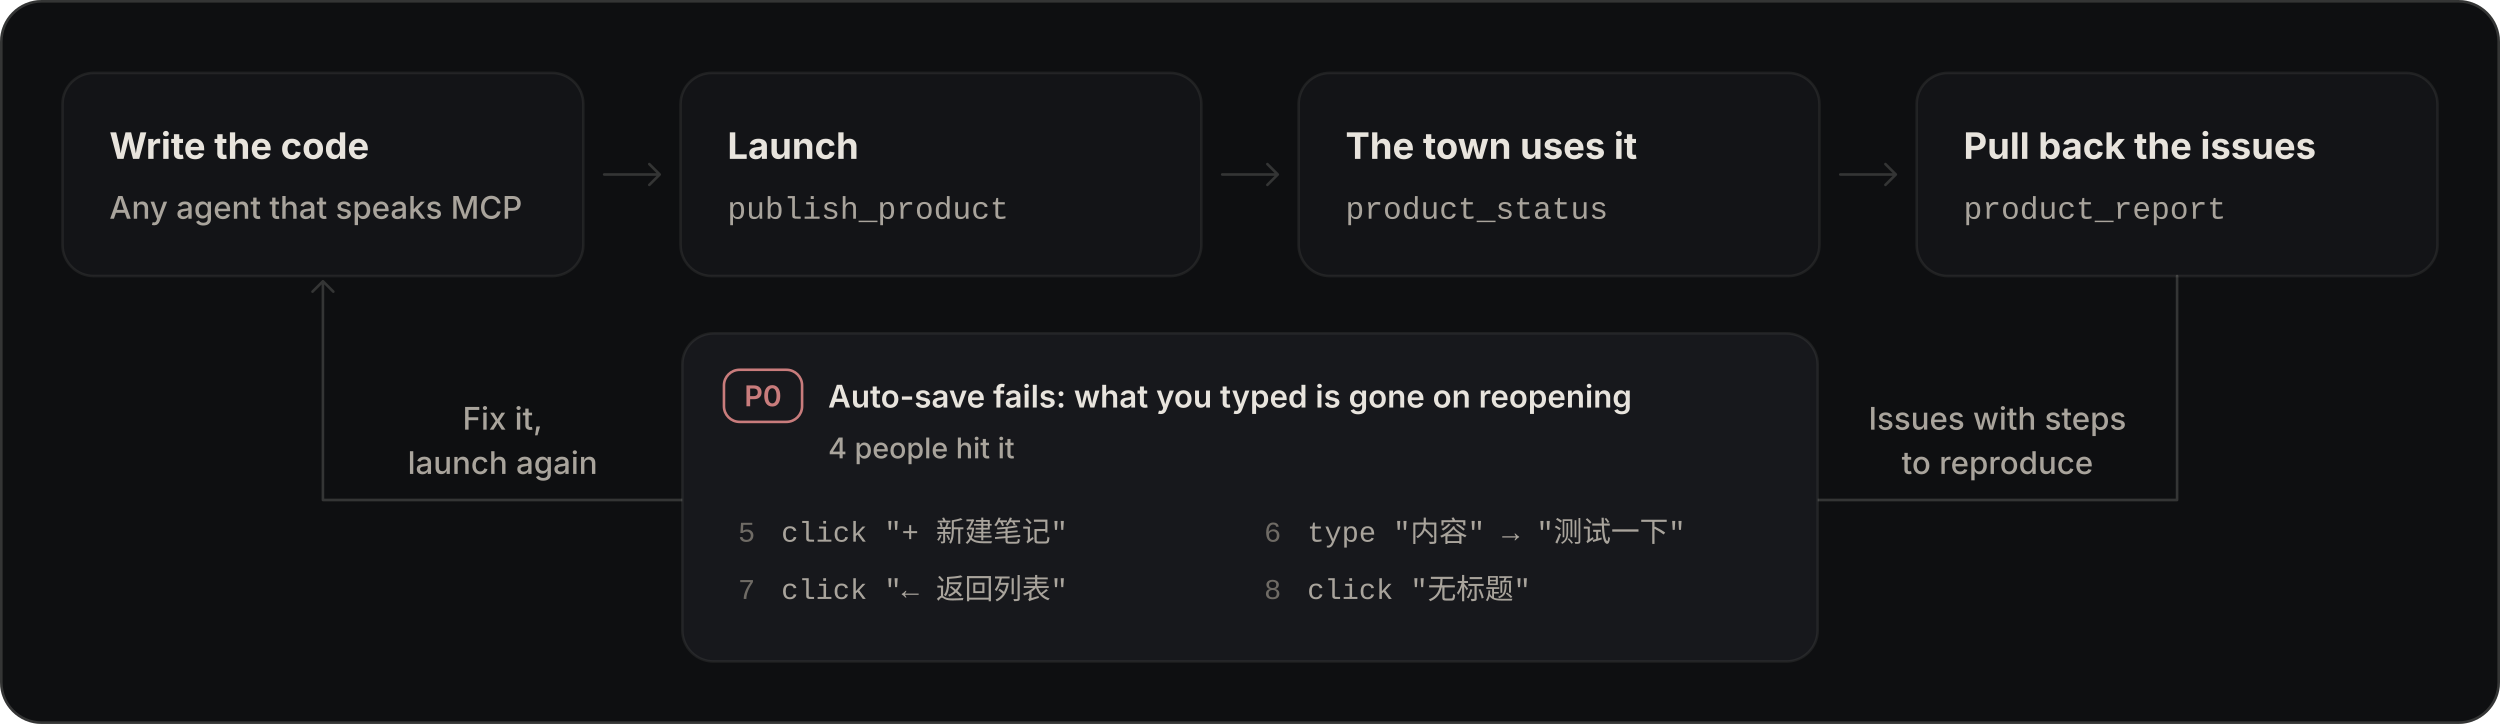
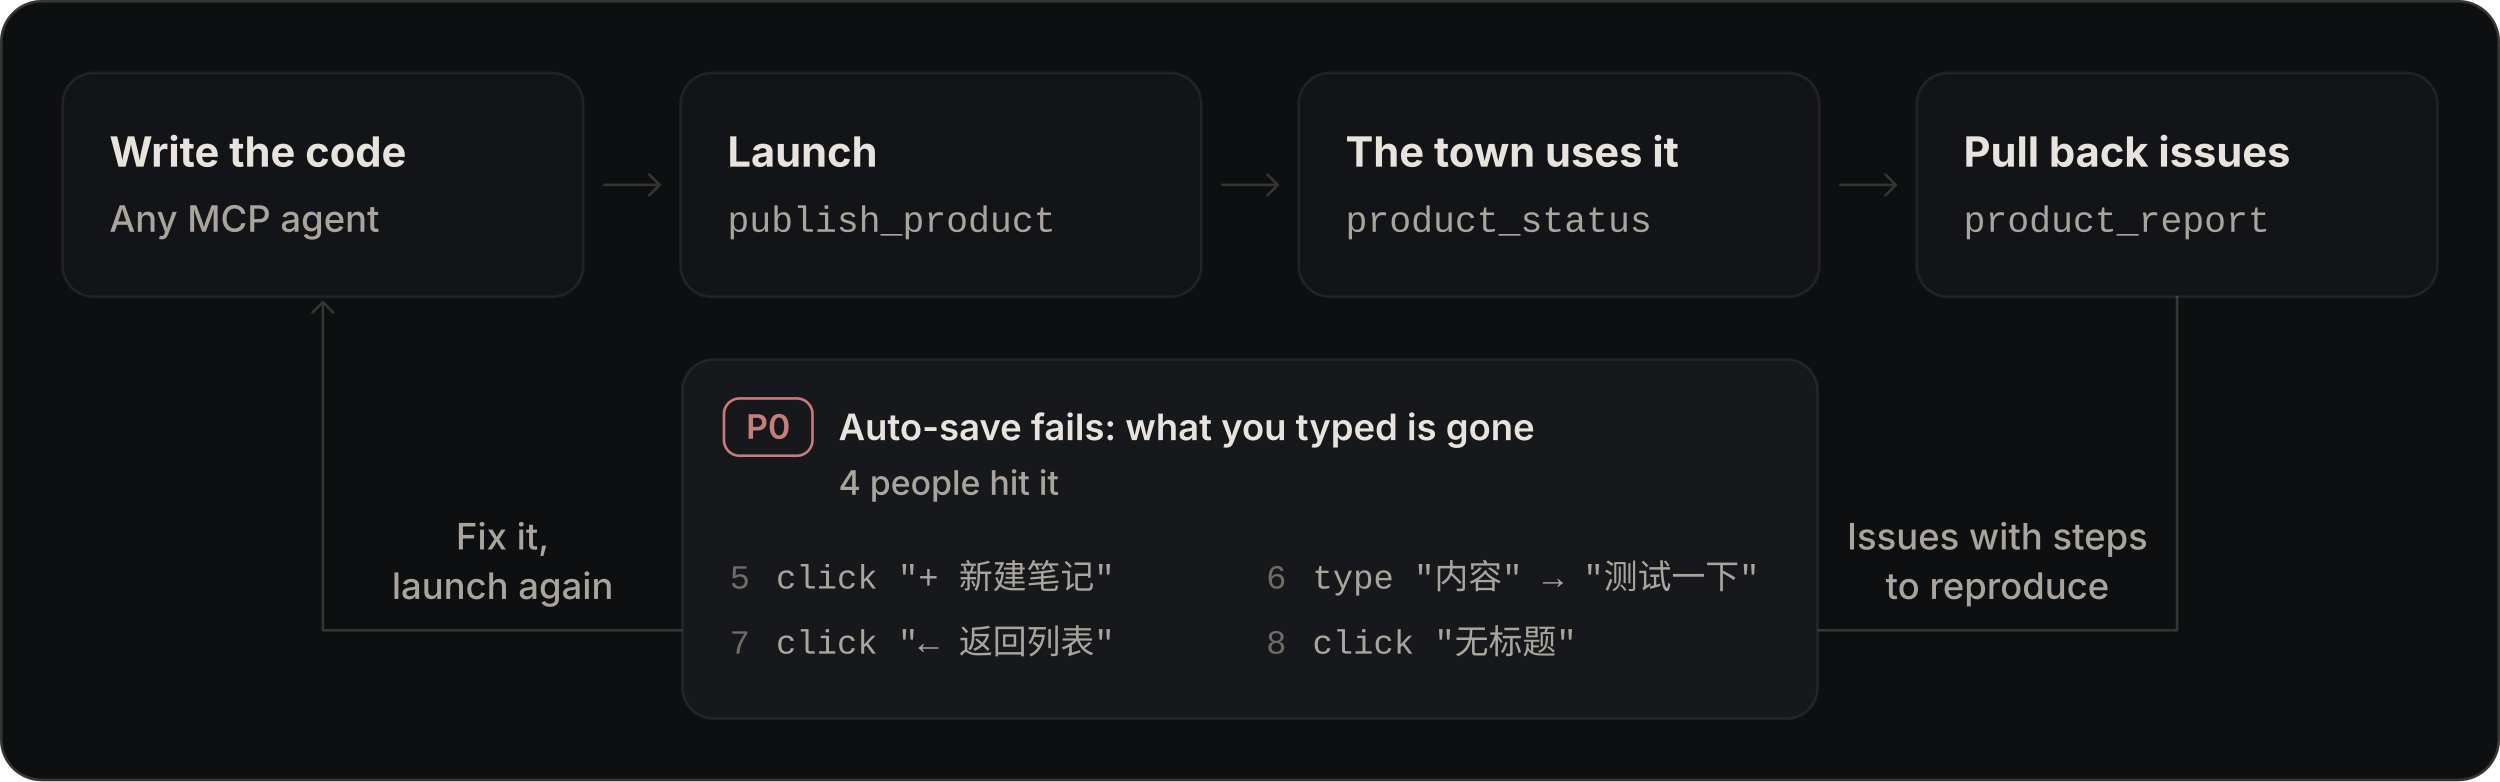
- <svg xmlns="http://www.w3.org/2000/svg" class="fig fig-loop fig-n4" viewBox="0 0 960 278" width="960" height="278" role="img" aria-label="The loop for coding agents: write the code, launch over MCP, let the town use it, pull back the conclusion and a list of issues with steps to reproduce, fix, and launch again." xml:lang="en">
-   <style>.fig text{font-family:Inter,ui-sans-serif,system-ui,-apple-system,"Segoe UI","PingFang SC","Hiragino Sans GB","Microsoft YaHei","Noto Sans CJK SC","Noto Sans SC",sans-serif}.fig .t{fill:#e8e4dd;font-size:13px;font-weight:450}.fig .t-d{fill:#e8e4dd}.fig .t-m{fill:#a9a49c}.fig .t-s{fill:#6f6b65}.fig .t-inv{fill:#0e0f11}.fig .t-link{fill:#cfd8d5}.fig .t-danger{fill:#c97c7c}.fig .t-mono{font-family:ui-monospace,SFMono-Regular,Menlo,Consolas,"Liberation Mono","Noto Sans Mono CJK SC",monospace}.fig .t-sb{font-weight:600}.fig .t-b{font-weight:700}.fig .t-mid{text-anchor:middle}.fig .t-end{text-anchor:end}.fig .t-num{font-variant-numeric:tabular-nums}.fig .t-8{font-size:8px}.fig .t-10{font-size:10px}.fig .t-11{font-size:11px}.fig .t-12{font-size:12px}.fig .t-13{font-size:13px}.fig .t-14{font-size:14px}.fig .t-15{font-size:15px}.fig .t-17{font-size:17px}.fig .t-19{font-size:19px}.fig .t-22{font-size:22px}.fig .t-24{font-size:24px;letter-spacing:-0.01em}.fig .t-60{font-size:60px;letter-spacing:-0.03em}.fig .f-bg,.fig .f-card{fill:#0e0f11}.fig .f-raised{fill:#131417}.fig .f-surface{fill:#17181c}.fig .f-hover{fill:#1d1e23}.fig .f-fg{fill:#e8e4dd}.fig .f-muted{fill:#a9a49c}.fig .f-subtle{fill:#6f6b65}.fig .f-sage{fill:#7d8f8a}.fig .f-avatar{fill:#6f6b65}.fig .f-accent{fill:#f0a35e}.fig .f-accent-soft{fill:rgb(240 163 94 / 0.12)}.fig .f-danger{fill:#c97c7c}.fig .no-fill{fill:none}.fig .s-line{stroke:rgb(232 228 221 / 0.08)}.fig .s-strong{stroke:rgb(232 228 221 / 0.18)}.fig .s-muted{stroke:#6f6b65}.fig .s-fg{stroke:#e8e4dd}.fig .s-sage{stroke:#7d8f8a}.fig .s-accent{stroke:#f0a35e;stroke-width:1.5}.fig .s-danger{stroke:#c97c7c}.fig .s-card{stroke:#0e0f11;stroke-width:2}.fig .sw-2{stroke-width:2}.fig .dashed{stroke-dasharray:5 5}.fig .faint{opacity:0.45}.fig path,.fig line{stroke-linecap:round;stroke-linejoin:round}.fig .dot{fill:none;stroke-width:4.6;stroke-linecap:round}.fig .dot-off{stroke:rgb(232 228 221 / 0.18)}.fig .dot-on{stroke:#7d8f8a}.fig .now{opacity:0}.fig-n3 .now{animation:fig-now-3 7.8s cubic-bezier(0.2,0,0,1) infinite}.fig-n4 .now{animation:fig-now-4 10.4s cubic-bezier(0.2,0,0,1) infinite}.fig-n7 .now{animation:fig-now-7 18.2s cubic-bezier(0.2,0,0,1) infinite}.fig .now-2{animation-delay:2.6s}.fig .now-3{animation-delay:5.2s}.fig .now-4{animation-delay:7.8s}.fig .now-5{animation-delay:10.4s}.fig .now-6{animation-delay:13s}.fig .now-7{animation-delay:15.6s}@keyframes fig-now-3{0%{opacity:0}4%,29%{opacity:1}33.3%,100%{opacity:0}}@keyframes fig-now-4{0%{opacity:0}3%,22%{opacity:1}25%,100%{opacity:0}}@keyframes fig-now-7{0%{opacity:0}1.8%,12.5%{opacity:1}14.28%,100%{opacity:0}}.fig .ripple{opacity:0.5;transform-box:fill-box;transform-origin:center;animation:fig-ripple 2.6s cubic-bezier(0.2,0,0,1) infinite}@keyframes fig-ripple{0%{opacity:0.9;transform:scale(0.4)}70%,100%{opacity:0;transform:scale(1.5)}}.fig .breath{animation:fig-breath 5000ms cubic-bezier(0.45,0,0.55,1) infinite}@keyframes fig-breath{0%,100%{opacity:0.35}50%{opacity:1}}.fig .tw{animation:fig-twinkle 9s cubic-bezier(0.45,0,0.55,1) infinite}.fig .tw-2{animation-delay:-2.2s}.fig .tw-3{animation-delay:-4.6s}.fig .tw-4{animation-delay:-6.9s}@keyframes fig-twinkle{0%,38%,100%{opacity:1}46%,72%{opacity:0.12}80%{opacity:1}}.fig .px-a{fill:#7d8f8a}.fig .px-b{fill:#c2cfcb}.fig .px-lit{fill:#f0a35e}.fig .px-dim{fill:#0e0f11;opacity:.5}@media (prefers-reduced-motion:reduce){.fig *{animation:none!important}}</style>
+ <svg xmlns="http://www.w3.org/2000/svg" class="fig fig-loop fig-n4" viewBox="0 0 960 300" width="960" height="300" role="img" aria-label="The loop for coding agents: write the code, launch over MCP, let the town use it, pull back the conclusion and a list of issues with steps to reproduce, fix, and launch again." xml:lang="en">
+   <style>.fig text{font-family:Inter,ui-sans-serif,system-ui,-apple-system,"Segoe UI","PingFang SC","Hiragino Sans GB","Microsoft YaHei","Noto Sans CJK SC","Noto Sans SC",sans-serif}.fig .t{fill:#e8e4dd;font-size:13px;font-weight:450}.fig .t-d{fill:#e8e4dd}.fig .t-m{fill:#a9a49c}.fig .t-s{fill:#6f6b65}.fig .t-inv{fill:#0e0f11}.fig .t-link{fill:#cfd8d5}.fig .t-danger{fill:#c97c7c}.fig .t-mono{font-family:ui-monospace,SFMono-Regular,Menlo,Consolas,"Liberation Mono","Noto Sans Mono CJK SC",monospace}.fig .t-sb{font-weight:600}.fig .t-b{font-weight:700}.fig .t-mid{text-anchor:middle}.fig .t-end{text-anchor:end}.fig .t-num{font-variant-numeric:tabular-nums}.fig .t-9{font-size:9px}.fig .t-11{font-size:11px}.fig .t-12{font-size:12px}.fig .t-13{font-size:13px}.fig .t-14{font-size:14px}.fig .t-15{font-size:15px}.fig .t-16{font-size:16px}.fig .t-19{font-size:19px}.fig .t-24{font-size:24px;letter-spacing:-0.01em}.fig .t-60{font-size:60px;letter-spacing:-0.03em}.fig .f-bg,.fig .f-card{fill:#0e0f11}.fig .f-raised{fill:#131417}.fig .f-surface{fill:#17181c}.fig .f-hover{fill:#1d1e23}.fig .f-fg{fill:#e8e4dd}.fig .f-muted{fill:#a9a49c}.fig .f-subtle{fill:#6f6b65}.fig .f-sage{fill:#7d8f8a}.fig .f-avatar{fill:#6f6b65}.fig .f-accent{fill:#f0a35e}.fig .f-accent-soft{fill:rgb(240 163 94 / 0.12)}.fig .f-danger{fill:#c97c7c}.fig .no-fill{fill:none}.fig .s-line{stroke:rgb(232 228 221 / 0.08)}.fig .s-strong{stroke:rgb(232 228 221 / 0.18)}.fig .s-muted{stroke:#6f6b65}.fig .s-fg{stroke:#e8e4dd}.fig .s-sage{stroke:#7d8f8a}.fig .s-accent{stroke:#f0a35e;stroke-width:1.5}.fig .s-danger{stroke:#c97c7c}.fig .s-card{stroke:#0e0f11;stroke-width:2}.fig .sw-2{stroke-width:2}.fig .dashed{stroke-dasharray:5 5}.fig .faint{opacity:0.45}.fig path,.fig line{stroke-linecap:round;stroke-linejoin:round}.fig .dot{fill:none;stroke-width:4.6;stroke-linecap:round}.fig .dot-off{stroke:rgb(232 228 221 / 0.18)}.fig .dot-on{stroke:#7d8f8a}.fig .now{opacity:0}.fig-n3 .now{animation:fig-now-3 7.8s cubic-bezier(0.2,0,0,1) infinite}.fig-n4 .now{animation:fig-now-4 10.4s cubic-bezier(0.2,0,0,1) infinite}.fig-n7 .now{animation:fig-now-7 18.2s cubic-bezier(0.2,0,0,1) infinite}.fig .now-2{animation-delay:2.6s}.fig .now-3{animation-delay:5.2s}.fig .now-4{animation-delay:7.8s}.fig .now-5{animation-delay:10.4s}.fig .now-6{animation-delay:13s}.fig .now-7{animation-delay:15.6s}@keyframes fig-now-3{0%{opacity:0}4%,29%{opacity:1}33.3%,100%{opacity:0}}@keyframes fig-now-4{0%{opacity:0}3%,22%{opacity:1}25%,100%{opacity:0}}@keyframes fig-now-7{0%{opacity:0}1.8%,12.5%{opacity:1}14.28%,100%{opacity:0}}.fig .ripple{opacity:0.5;transform-box:fill-box;transform-origin:center;animation:fig-ripple 2.6s cubic-bezier(0.2,0,0,1) infinite}@keyframes fig-ripple{0%{opacity:0.9;transform:scale(0.4)}70%,100%{opacity:0;transform:scale(1.5)}}.fig .breath{animation:fig-breath 5000ms cubic-bezier(0.45,0,0.55,1) infinite}@keyframes fig-breath{0%,100%{opacity:0.35}50%{opacity:1}}.fig .tw{animation:fig-twinkle 9s cubic-bezier(0.45,0,0.55,1) infinite}.fig .tw-2{animation-delay:-2.2s}.fig .tw-3{animation-delay:-4.6s}.fig .tw-4{animation-delay:-6.9s}@keyframes fig-twinkle{0%,38%,100%{opacity:1}46%,72%{opacity:0.12}80%{opacity:1}}.fig .px-a{fill:#7d8f8a}.fig .px-b{fill:#c2cfcb}.fig .px-lit{fill:#f0a35e}.fig .px-dim{fill:#0e0f11;opacity:.5}@media (prefers-reduced-motion:reduce){.fig *{animation:none!important}}</style>
  <defs>
    <clipPath id="fig-card">
-       <rect width="960" height="278" rx="16" />
+       <rect width="960" height="300" rx="16" />
    </clipPath>
  </defs>
  <g clip-path="url(#fig-card)">
-     <rect width="960" height="278" fill="#0e0f11" />
-     <rect x="24" y="28" width="200" height="78" rx="12" class="f-raised s-line" />
+     <rect width="960" height="300" fill="#0e0f11" />
+     <rect x="24" y="28" width="200" height="86" rx="12" class="f-raised s-line" />
    <g class="now now-1" aria-hidden="true">
-       <rect x="24" y="28" width="200" height="78" rx="12" class="no-fill s-accent" />
+       <rect x="24" y="28" width="200" height="86" rx="12" class="no-fill s-accent" />
    </g>
-     <text x="42" y="61" class="t t-d t-b t-14">Write the code</text>
-     <text x="42" y="84" class="t t-m t-12">Any agent that speaks MCP</text>
-     <path d="M232 67L253.33 67M249.33 63L253.33 67L249.33 71" class="s-strong no-fill" />
-     <rect x="261.33" y="28" width="200" height="78" rx="12" class="f-raised s-line" />
+     <text x="42" y="64" class="t t-d t-b t-16">Write the code</text>
+     <text x="42" y="89" class="t t-m t-14">Any MCP agent</text>
+     <path d="M232 71L253.33 71M249.33 67L253.33 71L249.33 75" class="s-strong no-fill" />
+     <rect x="261.33" y="28" width="200" height="86" rx="12" class="f-raised s-line" />
    <g class="now now-2" aria-hidden="true">
-       <rect x="261.33" y="28" width="200" height="78" rx="12" class="no-fill s-accent" />
+       <rect x="261.33" y="28" width="200" height="86" rx="12" class="no-fill s-accent" />
    </g>
-     <text x="279.33" y="61" class="t t-d t-b t-14">Launch</text>
-     <text x="279.33" y="84" class="t t-m t-12 t-mono">publish_product</text>
-     <path d="M469.33 67L490.67 67M486.67 63L490.67 67L486.67 71" class="s-strong no-fill" />
-     <rect x="498.67" y="28" width="200" height="78" rx="12" class="f-raised s-line" />
+     <text x="279.33" y="64" class="t t-d t-b t-16">Launch</text>
+     <text x="279.33" y="89" class="t t-m t-14 t-mono">publish_product</text>
+     <path d="M469.33 71L490.67 71M486.67 67L490.67 71L486.67 75" class="s-strong no-fill" />
+     <rect x="498.67" y="28" width="200" height="86" rx="12" class="f-raised s-line" />
    <g class="now now-3" aria-hidden="true">
-       <rect x="498.67" y="28" width="200" height="78" rx="12" class="no-fill s-accent" />
+       <rect x="498.67" y="28" width="200" height="86" rx="12" class="no-fill s-accent" />
    </g>
-     <text x="516.67" y="61" class="t t-d t-b t-14">The town uses it</text>
-     <text x="516.67" y="84" class="t t-m t-12 t-mono">product_status</text>
-     <path d="M706.67 67L728 67M724 63L728 67L724 71" class="s-strong no-fill" />
-     <rect x="736" y="28" width="200" height="78" rx="12" class="f-raised s-line" />
+     <text x="516.67" y="64" class="t t-d t-b t-16">The town uses it</text>
+     <text x="516.67" y="89" class="t t-m t-14 t-mono">product_status</text>
+     <path d="M706.67 71L728 71M724 67L728 71L724 75" class="s-strong no-fill" />
+     <rect x="736" y="28" width="200" height="86" rx="12" class="f-raised s-line" />
    <g class="now now-4" aria-hidden="true">
-       <rect x="736" y="28" width="200" height="78" rx="12" class="no-fill s-accent" />
+       <rect x="736" y="28" width="200" height="86" rx="12" class="no-fill s-accent" />
    </g>
-     <text x="754" y="61" class="t t-d t-b t-14">Pull back the issues</text>
-     <text x="754" y="84" class="t t-m t-12 t-mono">product_report</text>
-     <path d="M836 106V192H124V108M120 112l4 -4l4 4" class="s-strong no-fill" />
-     <text x="193" y="165" class="t t-m t-12 t-mid">Fix it,</text>
-     <text x="193" y="182" class="t t-m t-12 t-mid">launch again</text>
-     <text x="767" y="165" class="t t-m t-12 t-mid">Issues with steps</text>
-     <text x="767" y="182" class="t t-m t-12 t-mid">to reproduce</text>
-     <rect x="262" y="128" width="436" height="126" rx="12" class="f-surface s-line" />
-     <rect x="278" y="142" width="30" height="20" rx="6" class="no-fill s-danger" />
-     <text x="293" y="156" class="t t-danger t-sb t-11 t-mid">P0</text>
-     <text x="318" y="156.5" class="t t-d t-sb t-12">Auto-save fails: what you typed is gone on reopening</text>
-     <text x="318" y="176" class="t t-m t-11">4 people hit it</text>
-     <text x="290" y="208" class="t t-s t-11 t-mono t-end t-num">5</text>
-     <text x="300" y="208" class="t t-m t-11 t-mono">click "+ 新建笔记"</text>
-     <text x="492" y="208" class="t t-s t-11 t-mono t-end t-num">6</text>
-     <text x="502" y="208" class="t t-m t-11 t-mono">type "内容" → "测试一下"</text>
-     <text x="290" y="230" class="t t-s t-11 t-mono t-end t-num">7</text>
-     <text x="300" y="230" class="t t-m t-11 t-mono">click "← 返回列表"</text>
-     <text x="492" y="230" class="t t-s t-11 t-mono t-end t-num">8</text>
-     <text x="502" y="230" class="t t-m t-11 t-mono">click "无标题"</text>
+     <text x="754" y="64" class="t t-d t-b t-16">Pull back issues</text>
+     <text x="754" y="89" class="t t-m t-14 t-mono">product_report</text>
+     <path d="M836 114V242H124V116M120 120l4 -4l4 4" class="s-strong no-fill" />
+     <text x="193" y="211" class="t t-m t-14 t-mid">Fix it,</text>
+     <text x="193" y="230" class="t t-m t-14 t-mid">launch again</text>
+     <text x="767" y="211" class="t t-m t-14 t-mid">Issues with steps</text>
+     <text x="767" y="230" class="t t-m t-14 t-mid">to reproduce</text>
+     <rect x="262" y="138" width="436" height="138" rx="12" class="f-surface s-line" />
+     <rect x="278" y="153" width="34" height="22" rx="6" class="no-fill s-danger" />
+     <text x="295" y="168.5" class="t t-danger t-sb t-13 t-mid">P0</text>
+     <text x="322" y="169" class="t t-d t-sb t-14">Auto-save fails: what you typed is gone</text>
+     <text x="322" y="190" class="t t-m t-13">4 people hit it</text>
+     <text x="288" y="226" class="t t-s t-13 t-mono t-end t-num">5</text>
+     <text x="298" y="226" class="t t-m t-13 t-mono">click "+ 新建笔记"</text>
+     <text x="494" y="226" class="t t-s t-13 t-mono t-end t-num">6</text>
+     <text x="504" y="226" class="t t-m t-13 t-mono">type "内容" → "测试一下"</text>
+     <text x="288" y="251" class="t t-s t-13 t-mono t-end t-num">7</text>
+     <text x="298" y="251" class="t t-m t-13 t-mono">click "← 返回列表"</text>
+     <text x="494" y="251" class="t t-s t-13 t-mono t-end t-num">8</text>
+     <text x="504" y="251" class="t t-m t-13 t-mono">click "无标题"</text>
  </g>
-   <rect x="0.5" y="0.5" width="959" height="277" rx="15.5" fill="none" stroke="rgb(232 228 221 / 0.18)" />
+   <rect x="0.5" y="0.5" width="959" height="299" rx="15.5" fill="none" stroke="rgb(232 228 221 / 0.18)" />
</svg>
